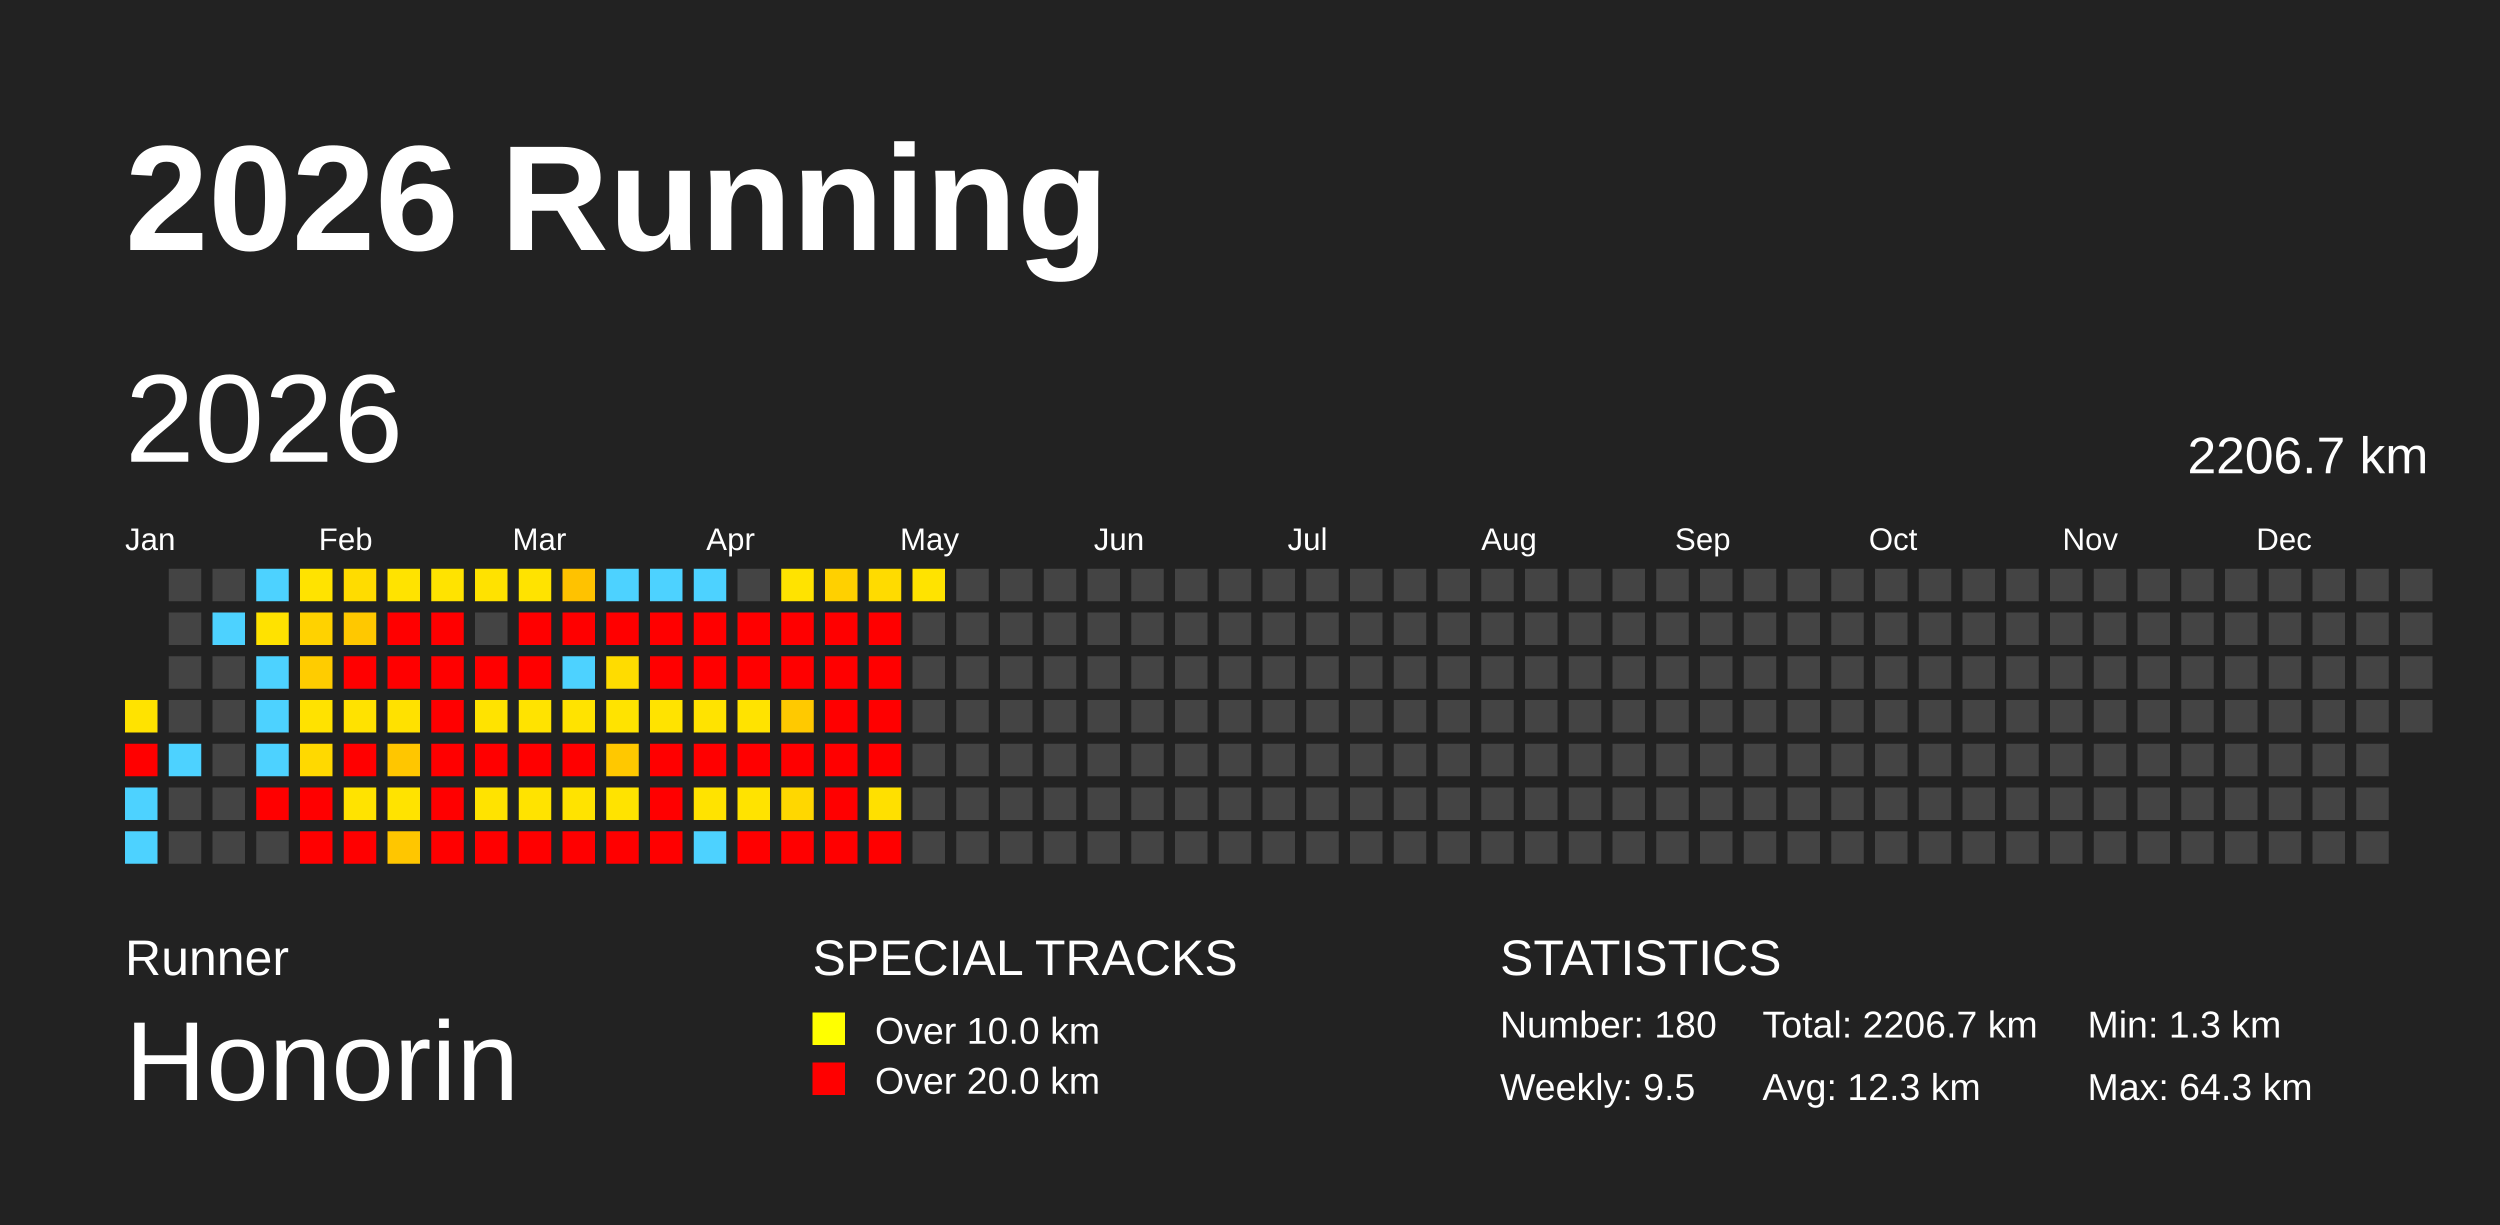
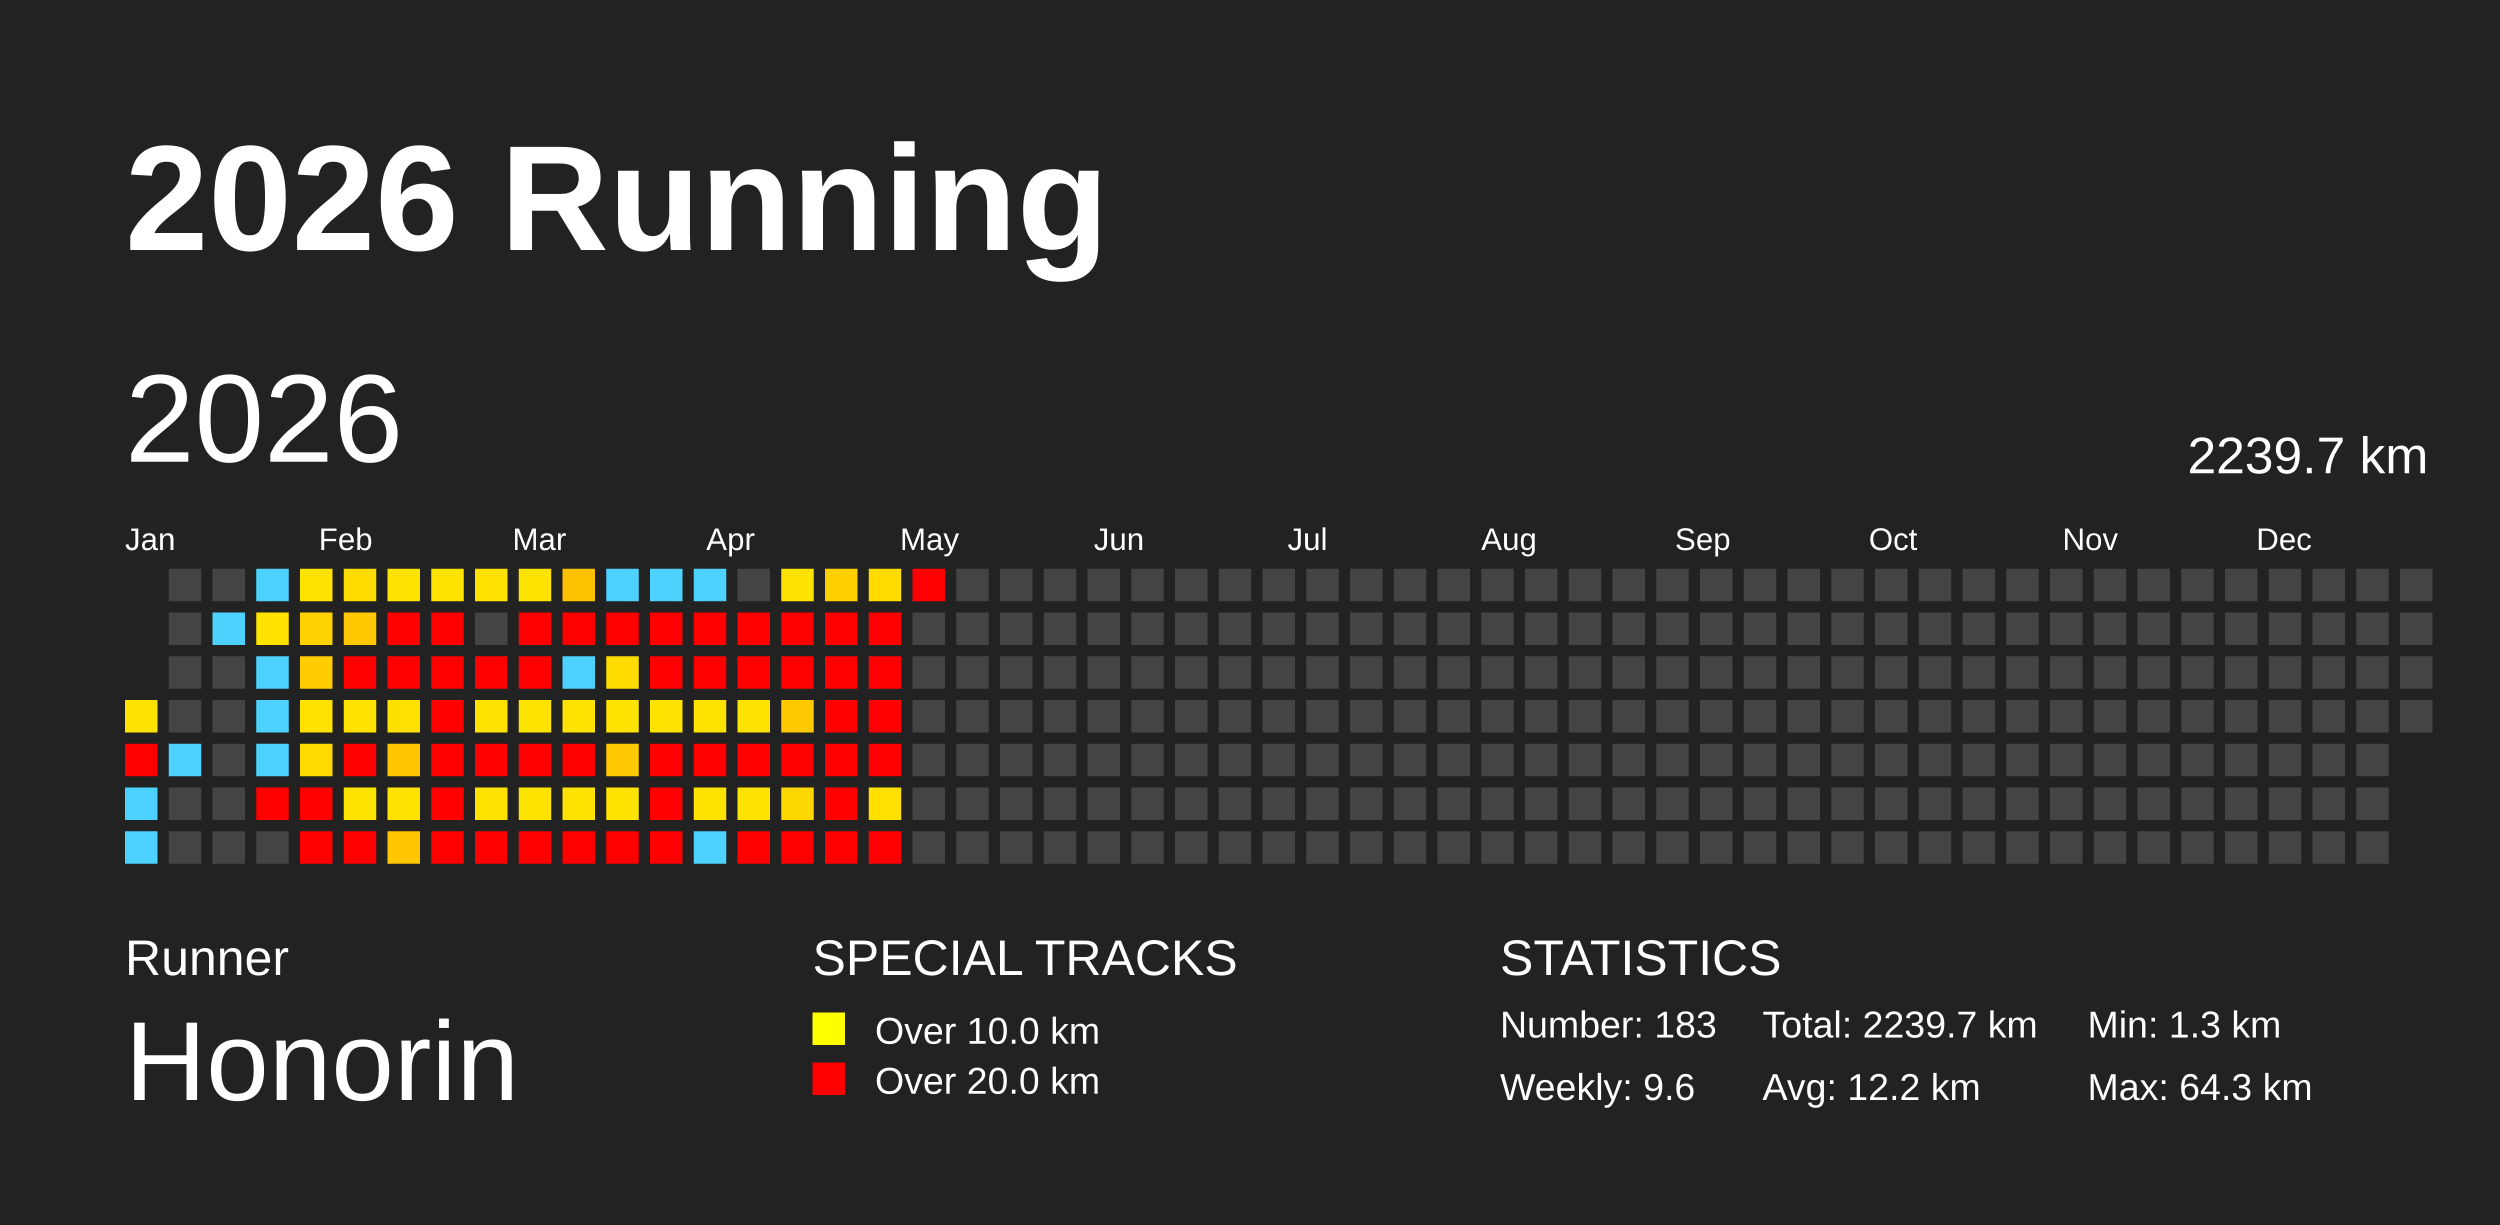
<svg xmlns="http://www.w3.org/2000/svg" baseProfile="full" height="98mm" version="1.1" viewBox="0,0,200,98" width="200mm">
  <defs />
  <rect fill="#222222" height="98" width="200" x="0" y="0" />
  <text fill="#FFFFFF" style="font-size:12px; font-family:Arial; font-weight:bold;" x="10" y="20">2026 Running</text>
  <text fill="#FFFFFF" style="font-size:4px; font-family:Arial" x="10" y="78">Runner</text>
  <text fill="#FFFFFF" style="font-size:9px; font-family:Arial" x="10" y="88">Honorin</text>
  <text fill="#FFFFFF" style="font-size:4px; font-family:Arial" x="65" y="78">SPECIAL TRACKS</text>
  <rect fill="yellow" height="2.6" width="2.6" x="65" y="81" />
  <text fill="#FFFFFF" style="font-size:3px; font-family:Arial" x="70" y="83.5">Over 10.0 km</text>
  <rect fill="red" height="2.6" width="2.6" x="65" y="85" />
  <text fill="#FFFFFF" style="font-size:3px; font-family:Arial" x="70" y="87.5">Over 20.0 km</text>
  <text fill="#FFFFFF" style="font-size:4px; font-family:Arial" x="120" y="78">STATISTICS</text>
-   <text fill="#FFFFFF" style="font-size:3px; font-family:Arial" x="120" y="83">Number: 180</text>
-   <text fill="#FFFFFF" style="font-size:3px; font-family:Arial" x="120" y="88">Weekly: 9.5</text>
-   <text fill="#FFFFFF" style="font-size:3px; font-family:Arial" x="141" y="83">Total: 2206.7 km</text>
-   <text fill="#FFFFFF" style="font-size:3px; font-family:Arial" x="141" y="88">Avg: 12.3 km</text>
+   <text fill="#FFFFFF" style="font-size:3px; font-family:Arial" x="120" y="83">Number: 183</text>
+   <text fill="#FFFFFF" style="font-size:3px; font-family:Arial" x="120" y="88">Weekly: 9.6</text>
+   <text fill="#FFFFFF" style="font-size:3px; font-family:Arial" x="141" y="83">Total: 2239.7 km</text>
+   <text fill="#FFFFFF" style="font-size:3px; font-family:Arial" x="141" y="88">Avg: 12.2 km</text>
  <text fill="#FFFFFF" style="font-size:3px; font-family:Arial" x="167" y="83">Min: 1.3 km</text>
  <text fill="#FFFFFF" style="font-size:3px; font-family:Arial" x="167" y="88">Max: 64.3 km</text>
  <text dominant-baseline="hanging" fill="#FFFFFF" style="font-size:10.0px; font-family:Arial;" x="10" y="30">2026</text>
-   <text dominant-baseline="hanging" fill="#FFFFFF" style="font-size:4.125px; font-family:Arial;" x="175" y="35">2206.7 km</text>
+   <text dominant-baseline="hanging" fill="#FFFFFF" style="font-size:4.125px; font-family:Arial;" x="175" y="35">2239.7 km</text>
  <text fill="#FFFFFF" style="font-size:2.5px; font-family:Arial" x="10.0" y="44">Jan</text>
  <text fill="#FFFFFF" style="font-size:2.5px; font-family:Arial" x="25.5" y="44">Feb</text>
  <text fill="#FFFFFF" style="font-size:2.5px; font-family:Arial" x="41.0" y="44">Mar</text>
  <text fill="#FFFFFF" style="font-size:2.5px; font-family:Arial" x="56.5" y="44">Apr</text>
  <text fill="#FFFFFF" style="font-size:2.5px; font-family:Arial" x="72.0" y="44">May</text>
  <text fill="#FFFFFF" style="font-size:2.5px; font-family:Arial" x="87.5" y="44">Jun</text>
  <text fill="#FFFFFF" style="font-size:2.5px; font-family:Arial" x="103.0" y="44">Jul</text>
  <text fill="#FFFFFF" style="font-size:2.5px; font-family:Arial" x="118.5" y="44">Aug</text>
  <text fill="#FFFFFF" style="font-size:2.5px; font-family:Arial" x="134.0" y="44">Sep</text>
  <text fill="#FFFFFF" style="font-size:2.5px; font-family:Arial" x="149.5" y="44">Oct</text>
  <text fill="#FFFFFF" style="font-size:2.5px; font-family:Arial" x="165.0" y="44">Nov</text>
  <text fill="#FFFFFF" style="font-size:2.5px; font-family:Arial" x="180.5" y="44">Dec</text>
  <rect fill="#ffe300" height="2.6" width="2.6" x="10.0" y="56.0" />
  <rect fill="red" height="2.6" width="2.6" x="10.0" y="59.5" />
  <rect fill="#4dd2ff" height="2.6" width="2.6" x="10.0" y="63.0" />
  <rect fill="#4dd2ff" height="2.6" width="2.6" x="10.0" y="66.5" />
  <rect fill="#444444" height="2.6" width="2.6" x="13.5" y="45.5" />
  <rect fill="#444444" height="2.6" width="2.6" x="13.5" y="49.0" />
  <rect fill="#444444" height="2.6" width="2.6" x="13.5" y="52.5" />
  <rect fill="#444444" height="2.6" width="2.6" x="13.5" y="56.0" />
  <rect fill="#4dd2ff" height="2.6" width="2.6" x="13.5" y="59.5" />
  <rect fill="#444444" height="2.6" width="2.6" x="13.5" y="63.0" />
  <rect fill="#444444" height="2.6" width="2.6" x="13.5" y="66.5" />
  <rect fill="#444444" height="2.6" width="2.6" x="17.0" y="45.5" />
  <rect fill="#4dd2ff" height="2.6" width="2.6" x="17.0" y="49.0" />
  <rect fill="#444444" height="2.6" width="2.6" x="17.0" y="52.5" />
  <rect fill="#444444" height="2.6" width="2.6" x="17.0" y="56.0" />
  <rect fill="#444444" height="2.6" width="2.6" x="17.0" y="59.5" />
  <rect fill="#444444" height="2.6" width="2.6" x="17.0" y="63.0" />
  <rect fill="#444444" height="2.6" width="2.6" x="17.0" y="66.5" />
  <rect fill="#4dd2ff" height="2.6" width="2.6" x="20.5" y="45.5" />
  <rect fill="#ffe200" height="2.6" width="2.6" x="20.5" y="49.0" />
  <rect fill="#4dd2ff" height="2.6" width="2.6" x="20.5" y="52.5" />
  <rect fill="#4dd2ff" height="2.6" width="2.6" x="20.5" y="56.0" />
  <rect fill="#4dd2ff" height="2.6" width="2.6" x="20.5" y="59.5" />
  <rect fill="red" height="2.6" width="2.6" x="20.5" y="63.0" />
  <rect fill="#444444" height="2.6" width="2.6" x="20.5" y="66.5" />
  <rect fill="#ffe300" height="2.6" width="2.6" x="24.0" y="45.5" />
  <rect fill="#ffd200" height="2.6" width="2.6" x="24.0" y="49.0" />
  <rect fill="#ffcc00" height="2.6" width="2.6" x="24.0" y="52.5" />
  <rect fill="#ffe200" height="2.6" width="2.6" x="24.0" y="56.0" />
  <rect fill="#ffd900" height="2.6" width="2.6" x="24.0" y="59.5" />
  <rect fill="red" height="2.6" width="2.6" x="24.0" y="63.0" />
  <rect fill="red" height="2.6" width="2.6" x="24.0" y="66.5" />
  <rect fill="#ffdc00" height="2.6" width="2.6" x="27.5" y="45.5" />
  <rect fill="#ffc800" height="2.6" width="2.6" x="27.5" y="49.0" />
  <rect fill="red" height="2.6" width="2.6" x="27.5" y="52.5" />
  <rect fill="#ffe200" height="2.6" width="2.6" x="27.5" y="56.0" />
  <rect fill="red" height="2.6" width="2.6" x="27.5" y="59.5" />
  <rect fill="#ffe300" height="2.6" width="2.6" x="27.5" y="63.0" />
  <rect fill="red" height="2.6" width="2.6" x="27.5" y="66.5" />
  <rect fill="#ffe300" height="2.6" width="2.6" x="31.0" y="45.5" />
  <rect fill="red" height="2.6" width="2.6" x="31.0" y="49.0" />
  <rect fill="red" height="2.6" width="2.6" x="31.0" y="52.5" />
  <rect fill="#ffe100" height="2.6" width="2.6" x="31.0" y="56.0" />
  <rect fill="#ffc600" height="2.6" width="2.6" x="31.0" y="59.5" />
  <rect fill="#ffe300" height="2.6" width="2.6" x="31.0" y="63.0" />
  <rect fill="#ffc600" height="2.6" width="2.6" x="31.0" y="66.5" />
  <rect fill="#ffe300" height="2.6" width="2.6" x="34.5" y="45.5" />
  <rect fill="red" height="2.6" width="2.6" x="34.5" y="49.0" />
  <rect fill="red" height="2.6" width="2.6" x="34.5" y="52.5" />
  <rect fill="red" height="2.6" width="2.6" x="34.5" y="56.0" />
  <rect fill="red" height="2.6" width="2.6" x="34.5" y="59.5" />
  <rect fill="red" height="2.6" width="2.6" x="34.5" y="63.0" />
  <rect fill="red" height="2.6" width="2.6" x="34.5" y="66.5" />
  <rect fill="#ffe200" height="2.6" width="2.6" x="38.0" y="45.5" />
  <rect fill="#444444" height="2.6" width="2.6" x="38.0" y="49.0" />
  <rect fill="red" height="2.6" width="2.6" x="38.0" y="52.5" />
  <rect fill="#ffe300" height="2.6" width="2.6" x="38.0" y="56.0" />
  <rect fill="red" height="2.6" width="2.6" x="38.0" y="59.5" />
  <rect fill="#ffe300" height="2.6" width="2.6" x="38.0" y="63.0" />
  <rect fill="red" height="2.6" width="2.6" x="38.0" y="66.5" />
  <rect fill="#ffe300" height="2.6" width="2.6" x="41.5" y="45.5" />
  <rect fill="red" height="2.6" width="2.6" x="41.5" y="49.0" />
  <rect fill="red" height="2.6" width="2.6" x="41.5" y="52.5" />
  <rect fill="#ffe300" height="2.6" width="2.6" x="41.5" y="56.0" />
  <rect fill="red" height="2.6" width="2.6" x="41.5" y="59.5" />
  <rect fill="#ffe300" height="2.6" width="2.6" x="41.5" y="63.0" />
  <rect fill="red" height="2.6" width="2.6" x="41.5" y="66.5" />
  <rect fill="#ffc200" height="2.6" width="2.6" x="45.0" y="45.5" />
  <rect fill="red" height="2.6" width="2.6" x="45.0" y="49.0" />
  <rect fill="#4dd2ff" height="2.6" width="2.6" x="45.0" y="52.5" />
  <rect fill="#ffe300" height="2.6" width="2.6" x="45.0" y="56.0" />
  <rect fill="red" height="2.6" width="2.6" x="45.0" y="59.5" />
  <rect fill="#ffe300" height="2.6" width="2.6" x="45.0" y="63.0" />
  <rect fill="red" height="2.6" width="2.6" x="45.0" y="66.5" />
  <rect fill="#4dd2ff" height="2.6" width="2.6" x="48.5" y="45.5" />
  <rect fill="red" height="2.6" width="2.6" x="48.5" y="49.0" />
  <rect fill="#ffdc00" height="2.6" width="2.6" x="48.5" y="52.5" />
  <rect fill="#ffe300" height="2.6" width="2.6" x="48.5" y="56.0" />
  <rect fill="#ffc800" height="2.6" width="2.6" x="48.5" y="59.5" />
  <rect fill="#ffe300" height="2.6" width="2.6" x="48.5" y="63.0" />
  <rect fill="red" height="2.6" width="2.6" x="48.5" y="66.5" />
  <rect fill="#4dd2ff" height="2.6" width="2.6" x="52.0" y="45.5" />
  <rect fill="red" height="2.6" width="2.6" x="52.0" y="49.0" />
  <rect fill="red" height="2.6" width="2.6" x="52.0" y="52.5" />
  <rect fill="#ffe300" height="2.6" width="2.6" x="52.0" y="56.0" />
  <rect fill="red" height="2.6" width="2.6" x="52.0" y="59.5" />
  <rect fill="red" height="2.6" width="2.6" x="52.0" y="63.0" />
  <rect fill="red" height="2.6" width="2.6" x="52.0" y="66.5" />
  <rect fill="#4dd2ff" height="2.6" width="2.6" x="55.5" y="45.5" />
  <rect fill="red" height="2.6" width="2.6" x="55.5" y="49.0" />
  <rect fill="red" height="2.6" width="2.6" x="55.5" y="52.5" />
  <rect fill="#ffe300" height="2.6" width="2.6" x="55.5" y="56.0" />
  <rect fill="red" height="2.6" width="2.6" x="55.5" y="59.5" />
  <rect fill="#ffe300" height="2.6" width="2.6" x="55.5" y="63.0" />
  <rect fill="#4dd2ff" height="2.6" width="2.6" x="55.5" y="66.5" />
  <rect fill="#444444" height="2.6" width="2.6" x="59.0" y="45.5" />
  <rect fill="red" height="2.6" width="2.6" x="59.0" y="49.0" />
  <rect fill="red" height="2.6" width="2.6" x="59.0" y="52.5" />
  <rect fill="#ffe300" height="2.6" width="2.6" x="59.0" y="56.0" />
  <rect fill="red" height="2.6" width="2.6" x="59.0" y="59.5" />
  <rect fill="#ffe300" height="2.6" width="2.6" x="59.0" y="63.0" />
  <rect fill="red" height="2.6" width="2.6" x="59.0" y="66.5" />
  <rect fill="#ffe300" height="2.6" width="2.6" x="62.5" y="45.5" />
  <rect fill="red" height="2.6" width="2.6" x="62.5" y="49.0" />
  <rect fill="red" height="2.6" width="2.6" x="62.5" y="52.5" />
  <rect fill="#ffc900" height="2.6" width="2.6" x="62.5" y="56.0" />
  <rect fill="red" height="2.6" width="2.6" x="62.5" y="59.5" />
  <rect fill="#ffd700" height="2.6" width="2.6" x="62.5" y="63.0" />
  <rect fill="red" height="2.6" width="2.6" x="62.5" y="66.5" />
  <rect fill="#ffd000" height="2.6" width="2.6" x="66.0" y="45.5" />
  <rect fill="red" height="2.6" width="2.6" x="66.0" y="49.0" />
  <rect fill="red" height="2.6" width="2.6" x="66.0" y="52.5" />
  <rect fill="red" height="2.6" width="2.6" x="66.0" y="56.0" />
  <rect fill="red" height="2.6" width="2.6" x="66.0" y="59.5" />
  <rect fill="red" height="2.6" width="2.6" x="66.0" y="63.0" />
  <rect fill="red" height="2.6" width="2.6" x="66.0" y="66.5" />
  <rect fill="#ffdb00" height="2.6" width="2.6" x="69.5" y="45.5" />
  <rect fill="red" height="2.6" width="2.6" x="69.5" y="49.0" />
  <rect fill="red" height="2.6" width="2.6" x="69.5" y="52.5" />
  <rect fill="red" height="2.6" width="2.6" x="69.5" y="56.0" />
  <rect fill="red" height="2.6" width="2.6" x="69.5" y="59.5" />
  <rect fill="#ffe000" height="2.6" width="2.6" x="69.5" y="63.0" />
  <rect fill="red" height="2.6" width="2.6" x="69.5" y="66.5" />
-   <rect fill="#ffe300" height="2.6" width="2.6" x="73.0" y="45.5" />
+   <rect fill="red" height="2.6" width="2.6" x="73.0" y="45.5" />
  <rect fill="#444444" height="2.6" width="2.6" x="73.0" y="49.0" />
  <rect fill="#444444" height="2.6" width="2.6" x="73.0" y="52.5" />
  <rect fill="#444444" height="2.6" width="2.6" x="73.0" y="56.0" />
  <rect fill="#444444" height="2.6" width="2.6" x="73.0" y="59.5" />
  <rect fill="#444444" height="2.6" width="2.6" x="73.0" y="63.0" />
  <rect fill="#444444" height="2.6" width="2.6" x="73.0" y="66.5" />
  <rect fill="#444444" height="2.6" width="2.6" x="76.5" y="45.5" />
  <rect fill="#444444" height="2.6" width="2.6" x="76.5" y="49.0" />
  <rect fill="#444444" height="2.6" width="2.6" x="76.5" y="52.5" />
  <rect fill="#444444" height="2.6" width="2.6" x="76.5" y="56.0" />
  <rect fill="#444444" height="2.6" width="2.6" x="76.5" y="59.5" />
  <rect fill="#444444" height="2.6" width="2.6" x="76.5" y="63.0" />
  <rect fill="#444444" height="2.6" width="2.6" x="76.5" y="66.5" />
  <rect fill="#444444" height="2.6" width="2.6" x="80.0" y="45.5" />
  <rect fill="#444444" height="2.6" width="2.6" x="80.0" y="49.0" />
  <rect fill="#444444" height="2.6" width="2.6" x="80.0" y="52.5" />
  <rect fill="#444444" height="2.6" width="2.6" x="80.0" y="56.0" />
  <rect fill="#444444" height="2.6" width="2.6" x="80.0" y="59.5" />
  <rect fill="#444444" height="2.6" width="2.6" x="80.0" y="63.0" />
  <rect fill="#444444" height="2.6" width="2.6" x="80.0" y="66.5" />
  <rect fill="#444444" height="2.6" width="2.6" x="83.5" y="45.5" />
  <rect fill="#444444" height="2.6" width="2.6" x="83.5" y="49.0" />
  <rect fill="#444444" height="2.6" width="2.6" x="83.5" y="52.5" />
  <rect fill="#444444" height="2.6" width="2.6" x="83.5" y="56.0" />
  <rect fill="#444444" height="2.6" width="2.6" x="83.5" y="59.5" />
  <rect fill="#444444" height="2.6" width="2.6" x="83.5" y="63.0" />
  <rect fill="#444444" height="2.6" width="2.6" x="83.5" y="66.5" />
  <rect fill="#444444" height="2.6" width="2.6" x="87.0" y="45.5" />
  <rect fill="#444444" height="2.6" width="2.6" x="87.0" y="49.0" />
  <rect fill="#444444" height="2.6" width="2.6" x="87.0" y="52.5" />
  <rect fill="#444444" height="2.6" width="2.6" x="87.0" y="56.0" />
  <rect fill="#444444" height="2.6" width="2.6" x="87.0" y="59.5" />
  <rect fill="#444444" height="2.6" width="2.6" x="87.0" y="63.0" />
  <rect fill="#444444" height="2.6" width="2.6" x="87.0" y="66.5" />
  <rect fill="#444444" height="2.6" width="2.6" x="90.5" y="45.5" />
  <rect fill="#444444" height="2.6" width="2.6" x="90.5" y="49.0" />
  <rect fill="#444444" height="2.6" width="2.6" x="90.5" y="52.5" />
  <rect fill="#444444" height="2.6" width="2.6" x="90.5" y="56.0" />
  <rect fill="#444444" height="2.6" width="2.6" x="90.5" y="59.5" />
  <rect fill="#444444" height="2.6" width="2.6" x="90.5" y="63.0" />
  <rect fill="#444444" height="2.6" width="2.6" x="90.5" y="66.5" />
  <rect fill="#444444" height="2.6" width="2.6" x="94.0" y="45.5" />
  <rect fill="#444444" height="2.6" width="2.6" x="94.0" y="49.0" />
  <rect fill="#444444" height="2.6" width="2.6" x="94.0" y="52.5" />
  <rect fill="#444444" height="2.6" width="2.6" x="94.0" y="56.0" />
  <rect fill="#444444" height="2.6" width="2.6" x="94.0" y="59.5" />
  <rect fill="#444444" height="2.6" width="2.6" x="94.0" y="63.0" />
  <rect fill="#444444" height="2.6" width="2.6" x="94.0" y="66.5" />
  <rect fill="#444444" height="2.6" width="2.6" x="97.5" y="45.5" />
  <rect fill="#444444" height="2.6" width="2.6" x="97.5" y="49.0" />
  <rect fill="#444444" height="2.6" width="2.6" x="97.5" y="52.5" />
  <rect fill="#444444" height="2.6" width="2.6" x="97.5" y="56.0" />
  <rect fill="#444444" height="2.6" width="2.6" x="97.5" y="59.5" />
  <rect fill="#444444" height="2.6" width="2.6" x="97.5" y="63.0" />
  <rect fill="#444444" height="2.6" width="2.6" x="97.5" y="66.5" />
  <rect fill="#444444" height="2.6" width="2.6" x="101.0" y="45.5" />
  <rect fill="#444444" height="2.6" width="2.6" x="101.0" y="49.0" />
  <rect fill="#444444" height="2.6" width="2.6" x="101.0" y="52.5" />
  <rect fill="#444444" height="2.6" width="2.6" x="101.0" y="56.0" />
  <rect fill="#444444" height="2.6" width="2.6" x="101.0" y="59.5" />
  <rect fill="#444444" height="2.6" width="2.6" x="101.0" y="63.0" />
  <rect fill="#444444" height="2.6" width="2.6" x="101.0" y="66.5" />
  <rect fill="#444444" height="2.6" width="2.6" x="104.5" y="45.5" />
  <rect fill="#444444" height="2.6" width="2.6" x="104.5" y="49.0" />
  <rect fill="#444444" height="2.6" width="2.6" x="104.5" y="52.5" />
  <rect fill="#444444" height="2.6" width="2.6" x="104.5" y="56.0" />
  <rect fill="#444444" height="2.6" width="2.6" x="104.5" y="59.5" />
  <rect fill="#444444" height="2.6" width="2.6" x="104.5" y="63.0" />
  <rect fill="#444444" height="2.6" width="2.6" x="104.5" y="66.5" />
  <rect fill="#444444" height="2.6" width="2.6" x="108.0" y="45.5" />
  <rect fill="#444444" height="2.6" width="2.6" x="108.0" y="49.0" />
  <rect fill="#444444" height="2.6" width="2.6" x="108.0" y="52.5" />
  <rect fill="#444444" height="2.6" width="2.6" x="108.0" y="56.0" />
  <rect fill="#444444" height="2.6" width="2.6" x="108.0" y="59.5" />
  <rect fill="#444444" height="2.6" width="2.6" x="108.0" y="63.0" />
  <rect fill="#444444" height="2.6" width="2.6" x="108.0" y="66.5" />
  <rect fill="#444444" height="2.6" width="2.6" x="111.5" y="45.5" />
  <rect fill="#444444" height="2.6" width="2.6" x="111.5" y="49.0" />
  <rect fill="#444444" height="2.6" width="2.6" x="111.5" y="52.5" />
  <rect fill="#444444" height="2.6" width="2.6" x="111.5" y="56.0" />
  <rect fill="#444444" height="2.6" width="2.6" x="111.5" y="59.5" />
  <rect fill="#444444" height="2.6" width="2.6" x="111.5" y="63.0" />
  <rect fill="#444444" height="2.6" width="2.6" x="111.5" y="66.5" />
  <rect fill="#444444" height="2.6" width="2.6" x="115.0" y="45.5" />
  <rect fill="#444444" height="2.6" width="2.6" x="115.0" y="49.0" />
  <rect fill="#444444" height="2.6" width="2.6" x="115.0" y="52.5" />
  <rect fill="#444444" height="2.6" width="2.6" x="115.0" y="56.0" />
  <rect fill="#444444" height="2.6" width="2.6" x="115.0" y="59.5" />
  <rect fill="#444444" height="2.6" width="2.6" x="115.0" y="63.0" />
  <rect fill="#444444" height="2.6" width="2.6" x="115.0" y="66.5" />
  <rect fill="#444444" height="2.6" width="2.6" x="118.5" y="45.5" />
  <rect fill="#444444" height="2.6" width="2.6" x="118.5" y="49.0" />
  <rect fill="#444444" height="2.6" width="2.6" x="118.5" y="52.5" />
  <rect fill="#444444" height="2.6" width="2.6" x="118.5" y="56.0" />
  <rect fill="#444444" height="2.6" width="2.6" x="118.5" y="59.5" />
  <rect fill="#444444" height="2.6" width="2.6" x="118.5" y="63.0" />
  <rect fill="#444444" height="2.6" width="2.6" x="118.5" y="66.5" />
  <rect fill="#444444" height="2.6" width="2.6" x="122.0" y="45.5" />
  <rect fill="#444444" height="2.6" width="2.6" x="122.0" y="49.0" />
  <rect fill="#444444" height="2.6" width="2.6" x="122.0" y="52.5" />
  <rect fill="#444444" height="2.6" width="2.6" x="122.0" y="56.0" />
  <rect fill="#444444" height="2.6" width="2.6" x="122.0" y="59.5" />
  <rect fill="#444444" height="2.6" width="2.6" x="122.0" y="63.0" />
  <rect fill="#444444" height="2.6" width="2.6" x="122.0" y="66.5" />
  <rect fill="#444444" height="2.6" width="2.6" x="125.5" y="45.5" />
  <rect fill="#444444" height="2.6" width="2.6" x="125.5" y="49.0" />
  <rect fill="#444444" height="2.6" width="2.6" x="125.5" y="52.5" />
  <rect fill="#444444" height="2.6" width="2.6" x="125.5" y="56.0" />
  <rect fill="#444444" height="2.6" width="2.6" x="125.5" y="59.5" />
  <rect fill="#444444" height="2.6" width="2.6" x="125.5" y="63.0" />
  <rect fill="#444444" height="2.6" width="2.6" x="125.5" y="66.5" />
  <rect fill="#444444" height="2.6" width="2.6" x="129.0" y="45.5" />
  <rect fill="#444444" height="2.6" width="2.6" x="129.0" y="49.0" />
  <rect fill="#444444" height="2.6" width="2.6" x="129.0" y="52.5" />
  <rect fill="#444444" height="2.6" width="2.6" x="129.0" y="56.0" />
  <rect fill="#444444" height="2.6" width="2.6" x="129.0" y="59.5" />
  <rect fill="#444444" height="2.6" width="2.6" x="129.0" y="63.0" />
  <rect fill="#444444" height="2.6" width="2.6" x="129.0" y="66.5" />
  <rect fill="#444444" height="2.6" width="2.6" x="132.5" y="45.5" />
  <rect fill="#444444" height="2.6" width="2.6" x="132.5" y="49.0" />
  <rect fill="#444444" height="2.6" width="2.6" x="132.5" y="52.5" />
  <rect fill="#444444" height="2.6" width="2.6" x="132.5" y="56.0" />
  <rect fill="#444444" height="2.6" width="2.6" x="132.5" y="59.5" />
  <rect fill="#444444" height="2.6" width="2.6" x="132.5" y="63.0" />
  <rect fill="#444444" height="2.6" width="2.6" x="132.5" y="66.5" />
  <rect fill="#444444" height="2.6" width="2.6" x="136.0" y="45.5" />
  <rect fill="#444444" height="2.6" width="2.6" x="136.0" y="49.0" />
  <rect fill="#444444" height="2.6" width="2.6" x="136.0" y="52.5" />
  <rect fill="#444444" height="2.6" width="2.6" x="136.0" y="56.0" />
  <rect fill="#444444" height="2.6" width="2.6" x="136.0" y="59.5" />
  <rect fill="#444444" height="2.6" width="2.6" x="136.0" y="63.0" />
  <rect fill="#444444" height="2.6" width="2.6" x="136.0" y="66.5" />
  <rect fill="#444444" height="2.6" width="2.6" x="139.5" y="45.5" />
  <rect fill="#444444" height="2.6" width="2.6" x="139.5" y="49.0" />
  <rect fill="#444444" height="2.6" width="2.6" x="139.5" y="52.5" />
  <rect fill="#444444" height="2.6" width="2.6" x="139.5" y="56.0" />
  <rect fill="#444444" height="2.6" width="2.6" x="139.5" y="59.5" />
  <rect fill="#444444" height="2.6" width="2.6" x="139.5" y="63.0" />
  <rect fill="#444444" height="2.6" width="2.6" x="139.5" y="66.5" />
  <rect fill="#444444" height="2.6" width="2.6" x="143.0" y="45.5" />
  <rect fill="#444444" height="2.6" width="2.6" x="143.0" y="49.0" />
  <rect fill="#444444" height="2.6" width="2.6" x="143.0" y="52.5" />
  <rect fill="#444444" height="2.6" width="2.6" x="143.0" y="56.0" />
  <rect fill="#444444" height="2.6" width="2.6" x="143.0" y="59.5" />
  <rect fill="#444444" height="2.6" width="2.6" x="143.0" y="63.0" />
  <rect fill="#444444" height="2.6" width="2.6" x="143.0" y="66.5" />
  <rect fill="#444444" height="2.6" width="2.6" x="146.5" y="45.5" />
  <rect fill="#444444" height="2.6" width="2.6" x="146.5" y="49.0" />
  <rect fill="#444444" height="2.6" width="2.6" x="146.5" y="52.5" />
  <rect fill="#444444" height="2.6" width="2.6" x="146.5" y="56.0" />
  <rect fill="#444444" height="2.6" width="2.6" x="146.5" y="59.5" />
  <rect fill="#444444" height="2.6" width="2.6" x="146.5" y="63.0" />
  <rect fill="#444444" height="2.6" width="2.6" x="146.5" y="66.5" />
  <rect fill="#444444" height="2.6" width="2.6" x="150.0" y="45.5" />
  <rect fill="#444444" height="2.6" width="2.6" x="150.0" y="49.0" />
  <rect fill="#444444" height="2.6" width="2.6" x="150.0" y="52.5" />
  <rect fill="#444444" height="2.6" width="2.6" x="150.0" y="56.0" />
  <rect fill="#444444" height="2.6" width="2.6" x="150.0" y="59.5" />
  <rect fill="#444444" height="2.6" width="2.6" x="150.0" y="63.0" />
  <rect fill="#444444" height="2.6" width="2.6" x="150.0" y="66.5" />
  <rect fill="#444444" height="2.6" width="2.6" x="153.5" y="45.5" />
  <rect fill="#444444" height="2.6" width="2.6" x="153.5" y="49.0" />
  <rect fill="#444444" height="2.6" width="2.6" x="153.5" y="52.5" />
  <rect fill="#444444" height="2.6" width="2.6" x="153.5" y="56.0" />
  <rect fill="#444444" height="2.6" width="2.6" x="153.5" y="59.5" />
  <rect fill="#444444" height="2.6" width="2.6" x="153.5" y="63.0" />
  <rect fill="#444444" height="2.6" width="2.6" x="153.5" y="66.5" />
  <rect fill="#444444" height="2.6" width="2.6" x="157.0" y="45.5" />
  <rect fill="#444444" height="2.6" width="2.6" x="157.0" y="49.0" />
  <rect fill="#444444" height="2.6" width="2.6" x="157.0" y="52.5" />
  <rect fill="#444444" height="2.6" width="2.6" x="157.0" y="56.0" />
  <rect fill="#444444" height="2.6" width="2.6" x="157.0" y="59.5" />
  <rect fill="#444444" height="2.6" width="2.6" x="157.0" y="63.0" />
  <rect fill="#444444" height="2.6" width="2.6" x="157.0" y="66.5" />
  <rect fill="#444444" height="2.6" width="2.6" x="160.5" y="45.5" />
  <rect fill="#444444" height="2.6" width="2.6" x="160.5" y="49.0" />
  <rect fill="#444444" height="2.6" width="2.6" x="160.5" y="52.5" />
  <rect fill="#444444" height="2.6" width="2.6" x="160.5" y="56.0" />
  <rect fill="#444444" height="2.6" width="2.6" x="160.5" y="59.5" />
  <rect fill="#444444" height="2.6" width="2.6" x="160.5" y="63.0" />
  <rect fill="#444444" height="2.6" width="2.6" x="160.5" y="66.5" />
  <rect fill="#444444" height="2.6" width="2.6" x="164.0" y="45.5" />
  <rect fill="#444444" height="2.6" width="2.6" x="164.0" y="49.0" />
  <rect fill="#444444" height="2.6" width="2.6" x="164.0" y="52.5" />
  <rect fill="#444444" height="2.6" width="2.6" x="164.0" y="56.0" />
  <rect fill="#444444" height="2.6" width="2.6" x="164.0" y="59.5" />
  <rect fill="#444444" height="2.6" width="2.6" x="164.0" y="63.0" />
  <rect fill="#444444" height="2.6" width="2.6" x="164.0" y="66.5" />
  <rect fill="#444444" height="2.6" width="2.6" x="167.5" y="45.5" />
  <rect fill="#444444" height="2.6" width="2.6" x="167.5" y="49.0" />
  <rect fill="#444444" height="2.6" width="2.6" x="167.5" y="52.5" />
  <rect fill="#444444" height="2.6" width="2.6" x="167.5" y="56.0" />
  <rect fill="#444444" height="2.6" width="2.6" x="167.5" y="59.5" />
  <rect fill="#444444" height="2.6" width="2.6" x="167.5" y="63.0" />
  <rect fill="#444444" height="2.6" width="2.6" x="167.5" y="66.5" />
  <rect fill="#444444" height="2.6" width="2.6" x="171.0" y="45.5" />
  <rect fill="#444444" height="2.6" width="2.6" x="171.0" y="49.0" />
  <rect fill="#444444" height="2.6" width="2.6" x="171.0" y="52.5" />
  <rect fill="#444444" height="2.6" width="2.6" x="171.0" y="56.0" />
  <rect fill="#444444" height="2.6" width="2.6" x="171.0" y="59.5" />
  <rect fill="#444444" height="2.6" width="2.6" x="171.0" y="63.0" />
  <rect fill="#444444" height="2.6" width="2.6" x="171.0" y="66.5" />
  <rect fill="#444444" height="2.6" width="2.6" x="174.5" y="45.5" />
  <rect fill="#444444" height="2.6" width="2.6" x="174.5" y="49.0" />
  <rect fill="#444444" height="2.6" width="2.6" x="174.5" y="52.5" />
  <rect fill="#444444" height="2.6" width="2.6" x="174.5" y="56.0" />
  <rect fill="#444444" height="2.6" width="2.6" x="174.5" y="59.5" />
  <rect fill="#444444" height="2.6" width="2.6" x="174.5" y="63.0" />
  <rect fill="#444444" height="2.6" width="2.6" x="174.5" y="66.5" />
  <rect fill="#444444" height="2.6" width="2.6" x="178.0" y="45.5" />
  <rect fill="#444444" height="2.6" width="2.6" x="178.0" y="49.0" />
  <rect fill="#444444" height="2.6" width="2.6" x="178.0" y="52.5" />
  <rect fill="#444444" height="2.6" width="2.6" x="178.0" y="56.0" />
  <rect fill="#444444" height="2.6" width="2.6" x="178.0" y="59.5" />
  <rect fill="#444444" height="2.6" width="2.6" x="178.0" y="63.0" />
  <rect fill="#444444" height="2.6" width="2.6" x="178.0" y="66.5" />
  <rect fill="#444444" height="2.6" width="2.6" x="181.5" y="45.5" />
  <rect fill="#444444" height="2.6" width="2.6" x="181.5" y="49.0" />
  <rect fill="#444444" height="2.6" width="2.6" x="181.5" y="52.5" />
  <rect fill="#444444" height="2.6" width="2.6" x="181.5" y="56.0" />
  <rect fill="#444444" height="2.6" width="2.6" x="181.5" y="59.5" />
  <rect fill="#444444" height="2.6" width="2.6" x="181.5" y="63.0" />
  <rect fill="#444444" height="2.6" width="2.6" x="181.5" y="66.5" />
  <rect fill="#444444" height="2.6" width="2.6" x="185.0" y="45.5" />
  <rect fill="#444444" height="2.6" width="2.6" x="185.0" y="49.0" />
  <rect fill="#444444" height="2.6" width="2.6" x="185.0" y="52.5" />
  <rect fill="#444444" height="2.6" width="2.6" x="185.0" y="56.0" />
  <rect fill="#444444" height="2.6" width="2.6" x="185.0" y="59.5" />
  <rect fill="#444444" height="2.6" width="2.6" x="185.0" y="63.0" />
  <rect fill="#444444" height="2.6" width="2.6" x="185.0" y="66.5" />
  <rect fill="#444444" height="2.6" width="2.6" x="188.5" y="45.5" />
  <rect fill="#444444" height="2.6" width="2.6" x="188.5" y="49.0" />
  <rect fill="#444444" height="2.6" width="2.6" x="188.5" y="52.5" />
  <rect fill="#444444" height="2.6" width="2.6" x="188.5" y="56.0" />
  <rect fill="#444444" height="2.6" width="2.6" x="188.5" y="59.5" />
  <rect fill="#444444" height="2.6" width="2.6" x="188.5" y="63.0" />
  <rect fill="#444444" height="2.6" width="2.6" x="188.5" y="66.5" />
  <rect fill="#444444" height="2.6" width="2.6" x="192.0" y="45.5" />
  <rect fill="#444444" height="2.6" width="2.6" x="192.0" y="49.0" />
  <rect fill="#444444" height="2.6" width="2.6" x="192.0" y="52.5" />
  <rect fill="#444444" height="2.6" width="2.6" x="192.0" y="56.0" />
</svg>
